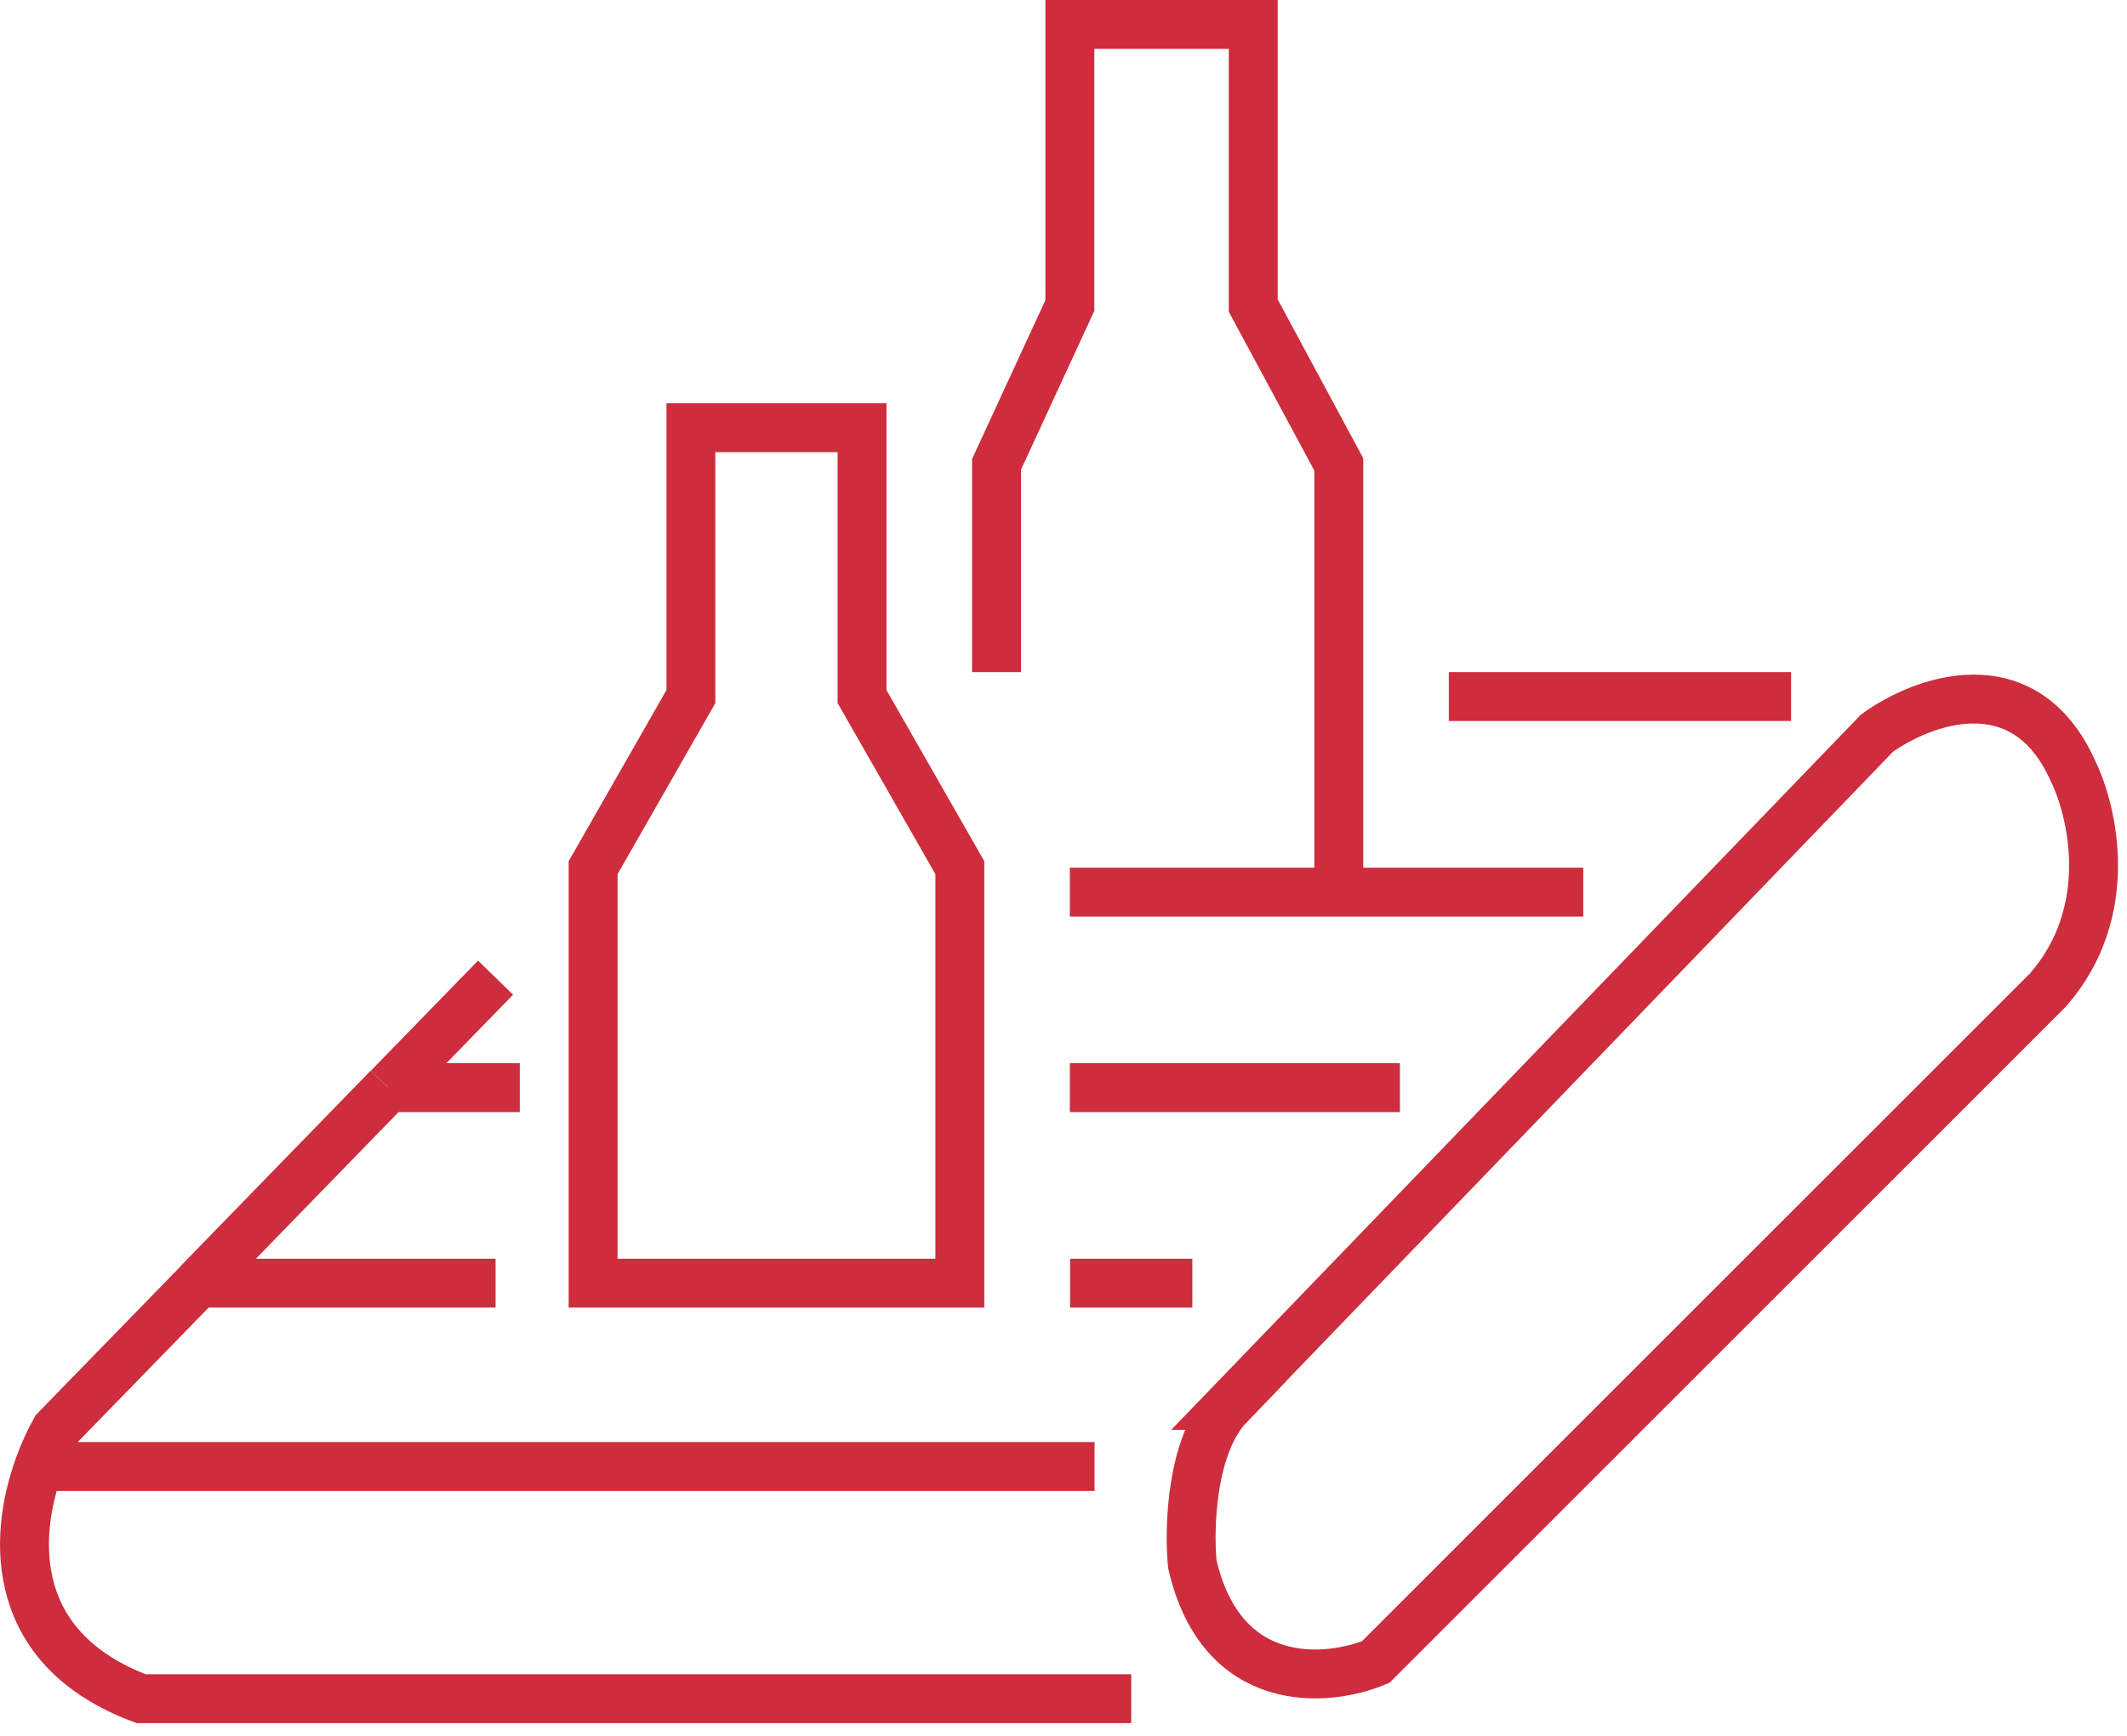
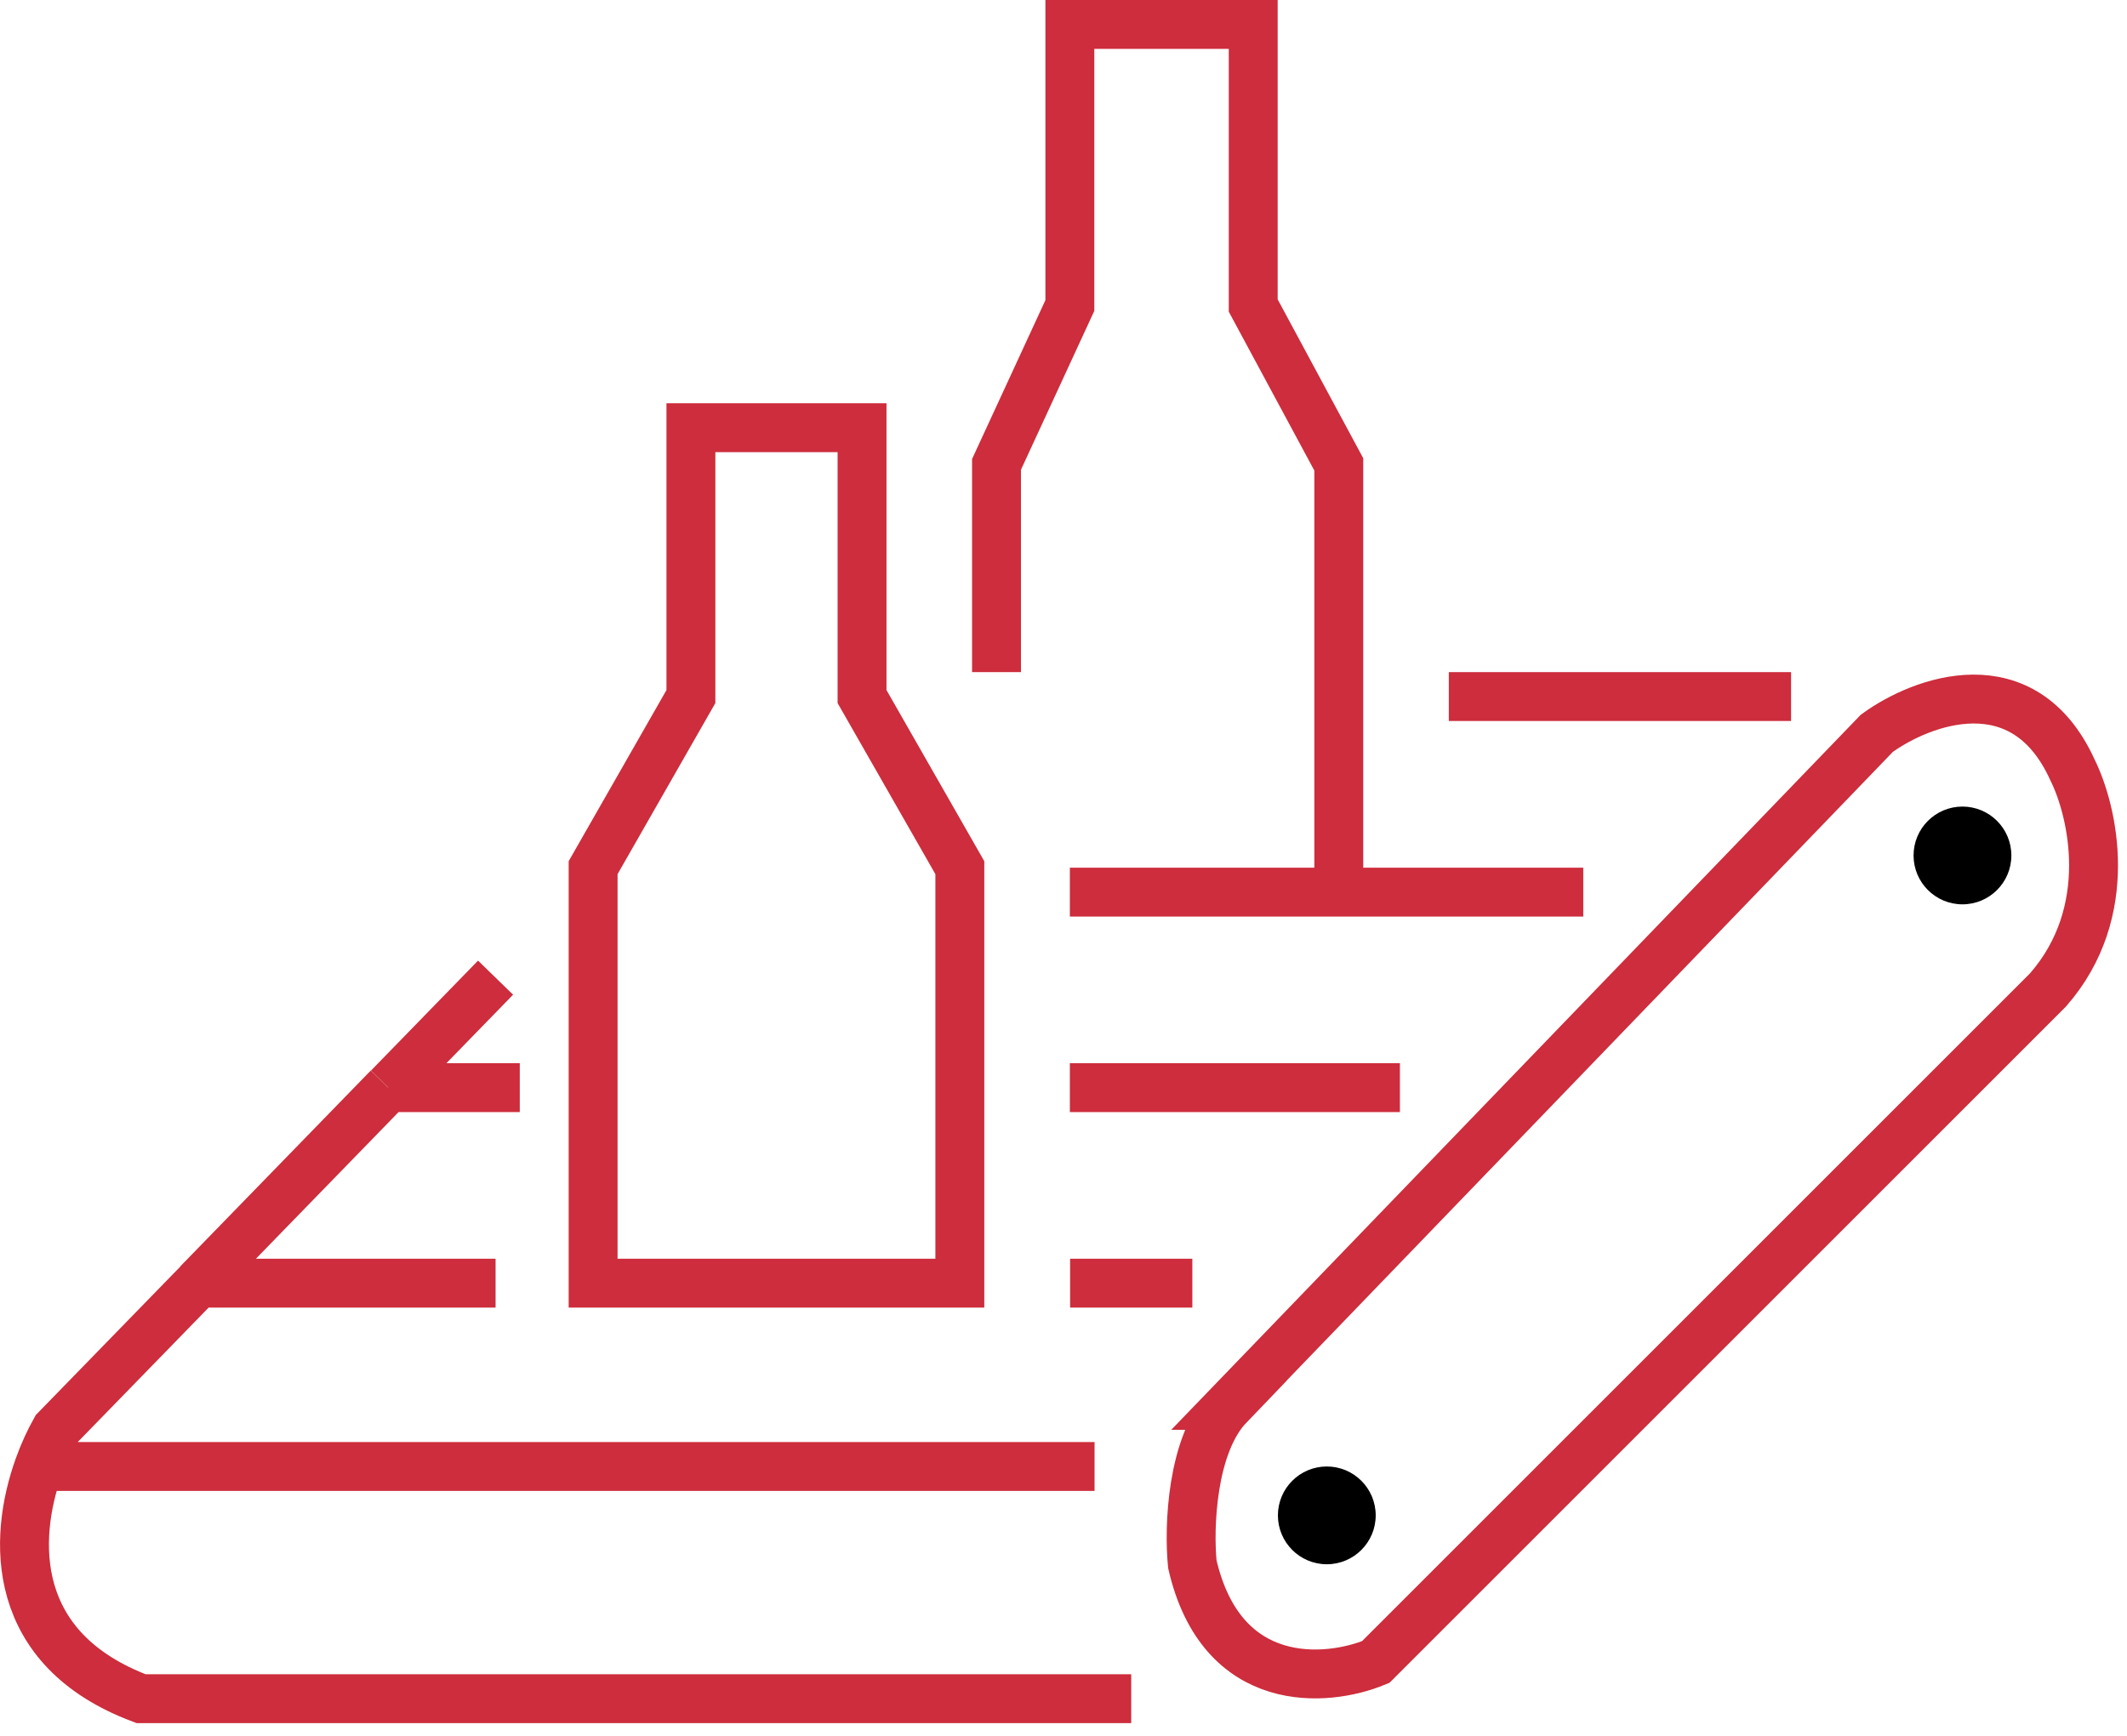
<svg xmlns="http://www.w3.org/2000/svg" width="87" height="71" fill="none">
  <path d="m20.27 40-4.38 4.5m30.38 25H5.77C.39 67.48.52 62.97 1.59 60m43.18 0H1.59m0 0c.2-.56.44-1.07.68-1.5l5.84-6m40.66 0h-5m-23.5 0H8.1m0 0 7.78-8m41.38 0h-13.5m-22.5 0h-5.38m48.88-8h-10m-11 0h11m18.5-8h-14m-18.5-1V19l3-6.5V1h7.5v11.5l3.5 6.5v17.5m-4.5 21L76.77 30c1.83-1.33 6-2.9 8 1.5.83 1.67 1.8 5.8-1 9L56.27 68c-2 .83-6.3 1.2-7.5-4-.15-1.5-.04-4.9 1.5-6.5Zm-26-5v-17l4-7v-11h7v11l4 7v17h-15Z" stroke="#CD2D3C" stroke-width="2" />
+   <circle cx="54.27" cy="62" r="2" fill="#000" />
+   <circle cx="80.27" cy="35" r="2" fill="#000" />
</svg>
